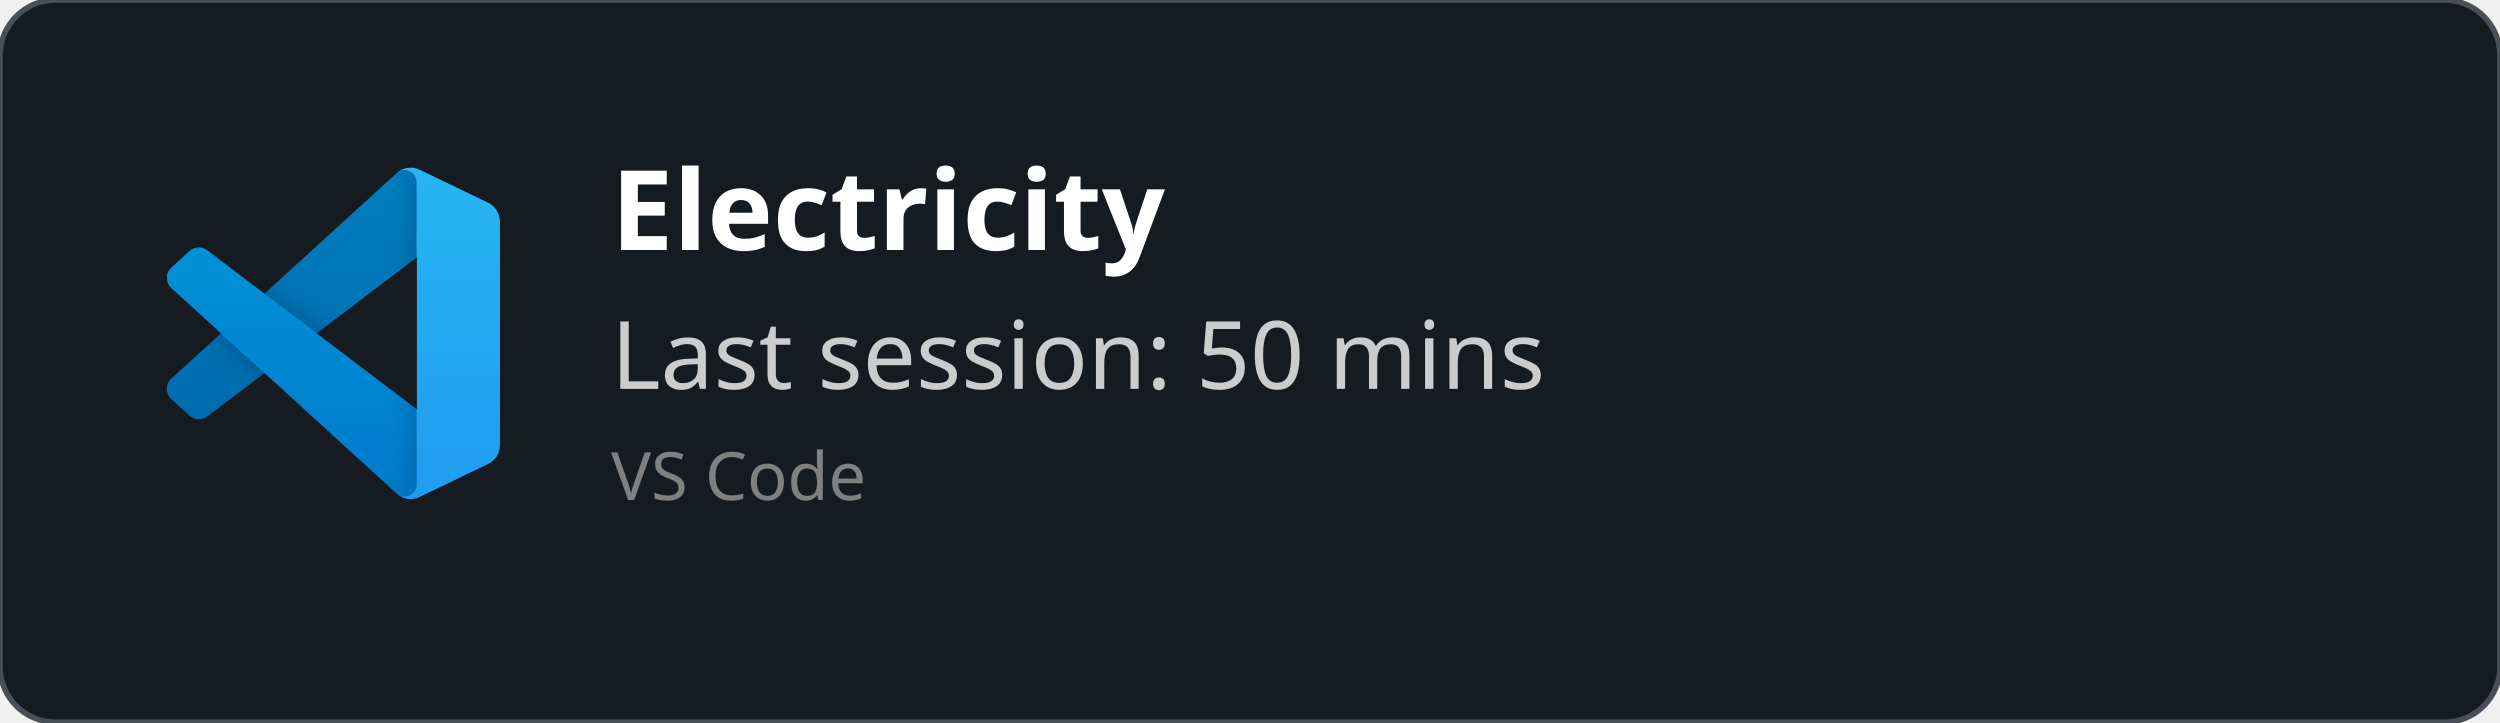
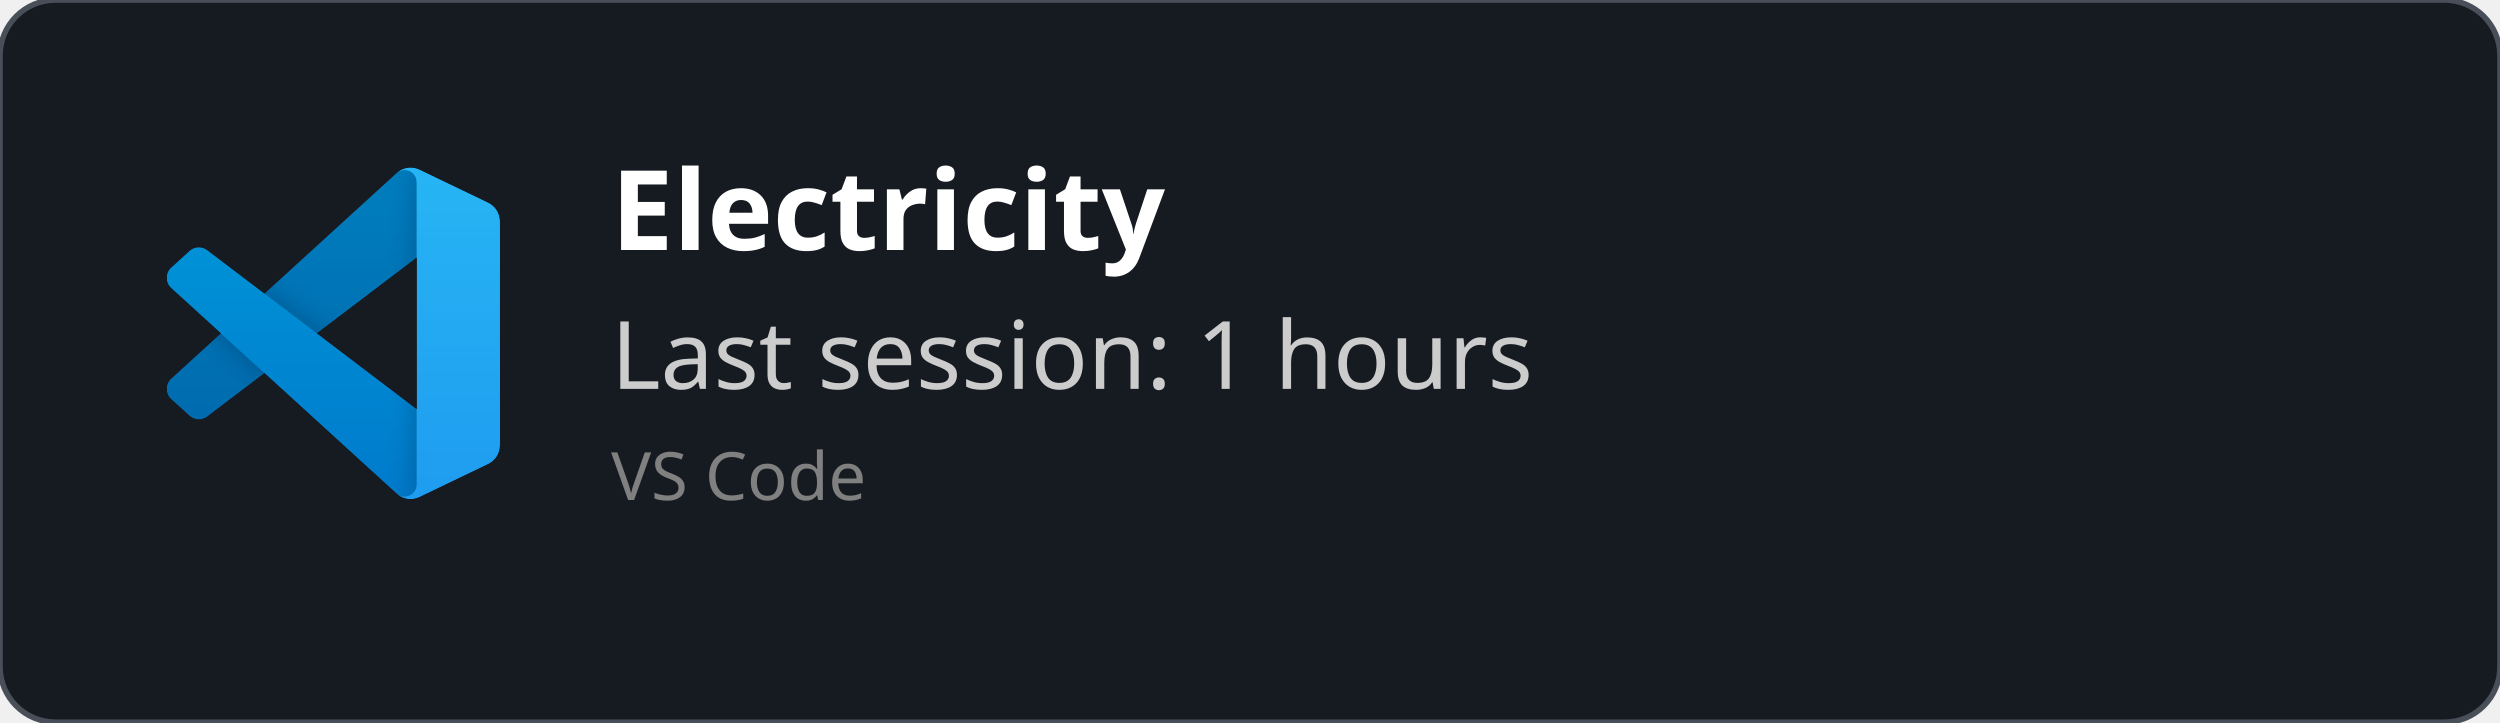
<svg xmlns="http://www.w3.org/2000/svg" width="450" height="130" viewBox="0 0 450 130" fill="none" role="img">
  <style>
    *{
        font-family: 'Segoe UI', Ubuntu, monospace
    }
    </style>
  <defs>
    <clipPath id="horizontalClip" x="20" y="20" width="500" height="200">
      <rect x="90" y="20" width="300" height="50" />
    </clipPath>
  </defs>
  <rect width="450" height="130" fill="rgba(22,27,34)" stroke="#484f58" stroke-width="1" fill-opacity="1" stroke-opacity="1" x="0" y="0" rx="10px" ry="10px">
    </rect>
  <svg width="60" height="60" x="30" y="30" viewBox="0 0 100 100" fill="none" id="vscode">
    <mask id="mask0" mask-type="alpha" maskUnits="userSpaceOnUse" x="0" y="0" width="100" height="100">
      <path fill-rule="evenodd" clip-rule="evenodd" d="M70.912 99.317C72.487 99.931 74.283 99.891 75.873 99.126L96.461 89.22C98.624 88.179 100 85.989 100 83.587V16.413C100 14.011 98.624 11.822 96.461 10.781L75.873 0.874C73.786 -0.13 71.345 0.116 69.513 1.447C69.252 1.637 69.003 1.849 68.769 2.083L29.355 38.041L12.187 25.01C10.589 23.797 8.354 23.896 6.869 25.246L1.363 30.255C-0.453 31.906 -0.455 34.763 1.359 36.417L16.247 50L1.359 63.583C-0.455 65.237 -0.453 68.094 1.363 69.745L6.869 74.754C8.354 76.104 10.589 76.204 12.187 74.99L29.355 61.959L68.769 97.917C69.392 98.541 70.125 99.01 70.912 99.317ZM75.015 27.299L45.109 50L75.015 72.701V27.299Z" fill="white" />
    </mask>
    <g mask="url(#mask0)">
      <path d="M96.461 10.796L75.857 0.876C73.472 -0.273 70.622 0.212 68.75 2.083L1.299 63.583C-0.516 65.237 -0.514 68.094 1.303 69.745L6.813 74.754C8.298 76.104 10.535 76.204 12.134 74.99L93.361 13.37C96.086 11.303 100 13.246 100 16.667V16.427C100 14.027 98.625 11.838 96.461 10.796Z" fill="#0065A9" />
      <g filter="url(#filter0_d)">
        <path d="M96.461 89.204L75.857 99.124C73.472 100.273 70.622 99.788 68.75 97.917L1.299 36.417C-0.516 34.763 -0.514 31.906 1.303 30.255L6.813 25.246C8.298 23.896 10.535 23.796 12.134 25.009L93.361 86.63C96.086 88.697 100 86.754 100 83.333V83.573C100 85.974 98.625 88.162 96.461 89.204Z" fill="#007ACC" />
      </g>
      <g filter="url(#filter1_d)">
        <path d="M75.858 99.126C73.472 100.274 70.622 99.788 68.75 97.917C71.056 100.223 75 98.59 75 95.328V4.672C75 1.41 71.056 -0.223 68.75 2.083C70.622 0.211 73.472 -0.274 75.858 0.874L96.459 10.781C98.623 11.822 100 14.011 100 16.413V83.587C100 85.989 98.623 88.179 96.459 89.22L75.858 99.126Z" fill="#1F9CF0" />
      </g>
      <g style="mix-blend-mode:overlay" opacity="0.25">
        <path fill-rule="evenodd" clip-rule="evenodd" d="M70.851 99.317C72.426 99.931 74.222 99.891 75.812 99.126L96.4 89.22C98.563 88.179 99.939 85.989 99.939 83.587V16.413C99.939 14.011 98.564 11.822 96.4 10.781L75.812 0.874C73.725 -0.13 71.284 0.116 69.453 1.447C69.191 1.637 68.942 1.849 68.708 2.083L29.294 38.041L12.126 25.01C10.528 23.796 8.293 23.896 6.809 25.246L1.302 30.255C-0.513 31.906 -0.515 34.763 1.298 36.417L16.186 50L1.298 63.583C-0.515 65.237 -0.513 68.094 1.302 69.745L6.809 74.754C8.293 76.104 10.528 76.204 12.126 74.99L29.294 61.959L68.708 97.917C69.332 98.54 70.064 99.01 70.851 99.317ZM74.954 27.299L45.048 50L74.954 72.701V27.299Z" fill="url(#paint0_linear)" />
      </g>
    </g>
    <defs>
      <filter id="filter0_d" x="-8.394" y="15.829" width="116.727" height="92.246" filterUnits="userSpaceOnUse" color-interpolation-filters="sRGB">
        <feFlood flood-opacity="0" result="BackgroundImageFix" />
        <feColorMatrix in="SourceAlpha" type="matrix" values="0 0 0 0 0 0 0 0 0 0 0 0 0 0 0 0 0 0 127 0" />
        <feOffset />
        <feGaussianBlur stdDeviation="4.167" />
        <feColorMatrix type="matrix" values="0 0 0 0 0 0 0 0 0 0 0 0 0 0 0 0 0 0 0.25 0" />
        <feBlend mode="overlay" in2="BackgroundImageFix" result="effect1_dropShadow" />
        <feBlend mode="normal" in="SourceGraphic" in2="effect1_dropShadow" result="shape" />
      </filter>
      <filter id="filter1_d" x="60.417" y="-8.076" width="47.917" height="116.151" filterUnits="userSpaceOnUse" color-interpolation-filters="sRGB">
        <feFlood flood-opacity="0" result="BackgroundImageFix" />
        <feColorMatrix in="SourceAlpha" type="matrix" values="0 0 0 0 0 0 0 0 0 0 0 0 0 0 0 0 0 0 127 0" />
        <feOffset />
        <feGaussianBlur stdDeviation="4.167" />
        <feColorMatrix type="matrix" values="0 0 0 0 0 0 0 0 0 0 0 0 0 0 0 0 0 0 0.25 0" />
        <feBlend mode="overlay" in2="BackgroundImageFix" result="effect1_dropShadow" />
        <feBlend mode="normal" in="SourceGraphic" in2="effect1_dropShadow" result="shape" />
      </filter>
      <linearGradient id="paint0_linear" x1="49.939" y1="0.258" x2="49.939" y2="99.742" gradientUnits="userSpaceOnUse">
        <stop stop-color="white" />
        <stop offset="1" stop-color="white" stop-opacity="0" />
      </linearGradient>
    </defs>
  </svg>
  <text x="110" y="45" font-size="20" clip-path="url(#horizontalClip)" font-weight="bold" font-family="Ubuntu" fill="white">
    Electricity
    </text>
  <text x="110" y="70" font-size="17px" font-family="Ubuntu" fill="#ccc">
-     Last session: 50 mins
+     Last session: 1 hours
    </text>
  <text x="110" y="90" font-size="12px" font-family="Ubuntu" fill="grey">
    VS Code
    </text>
</svg>
